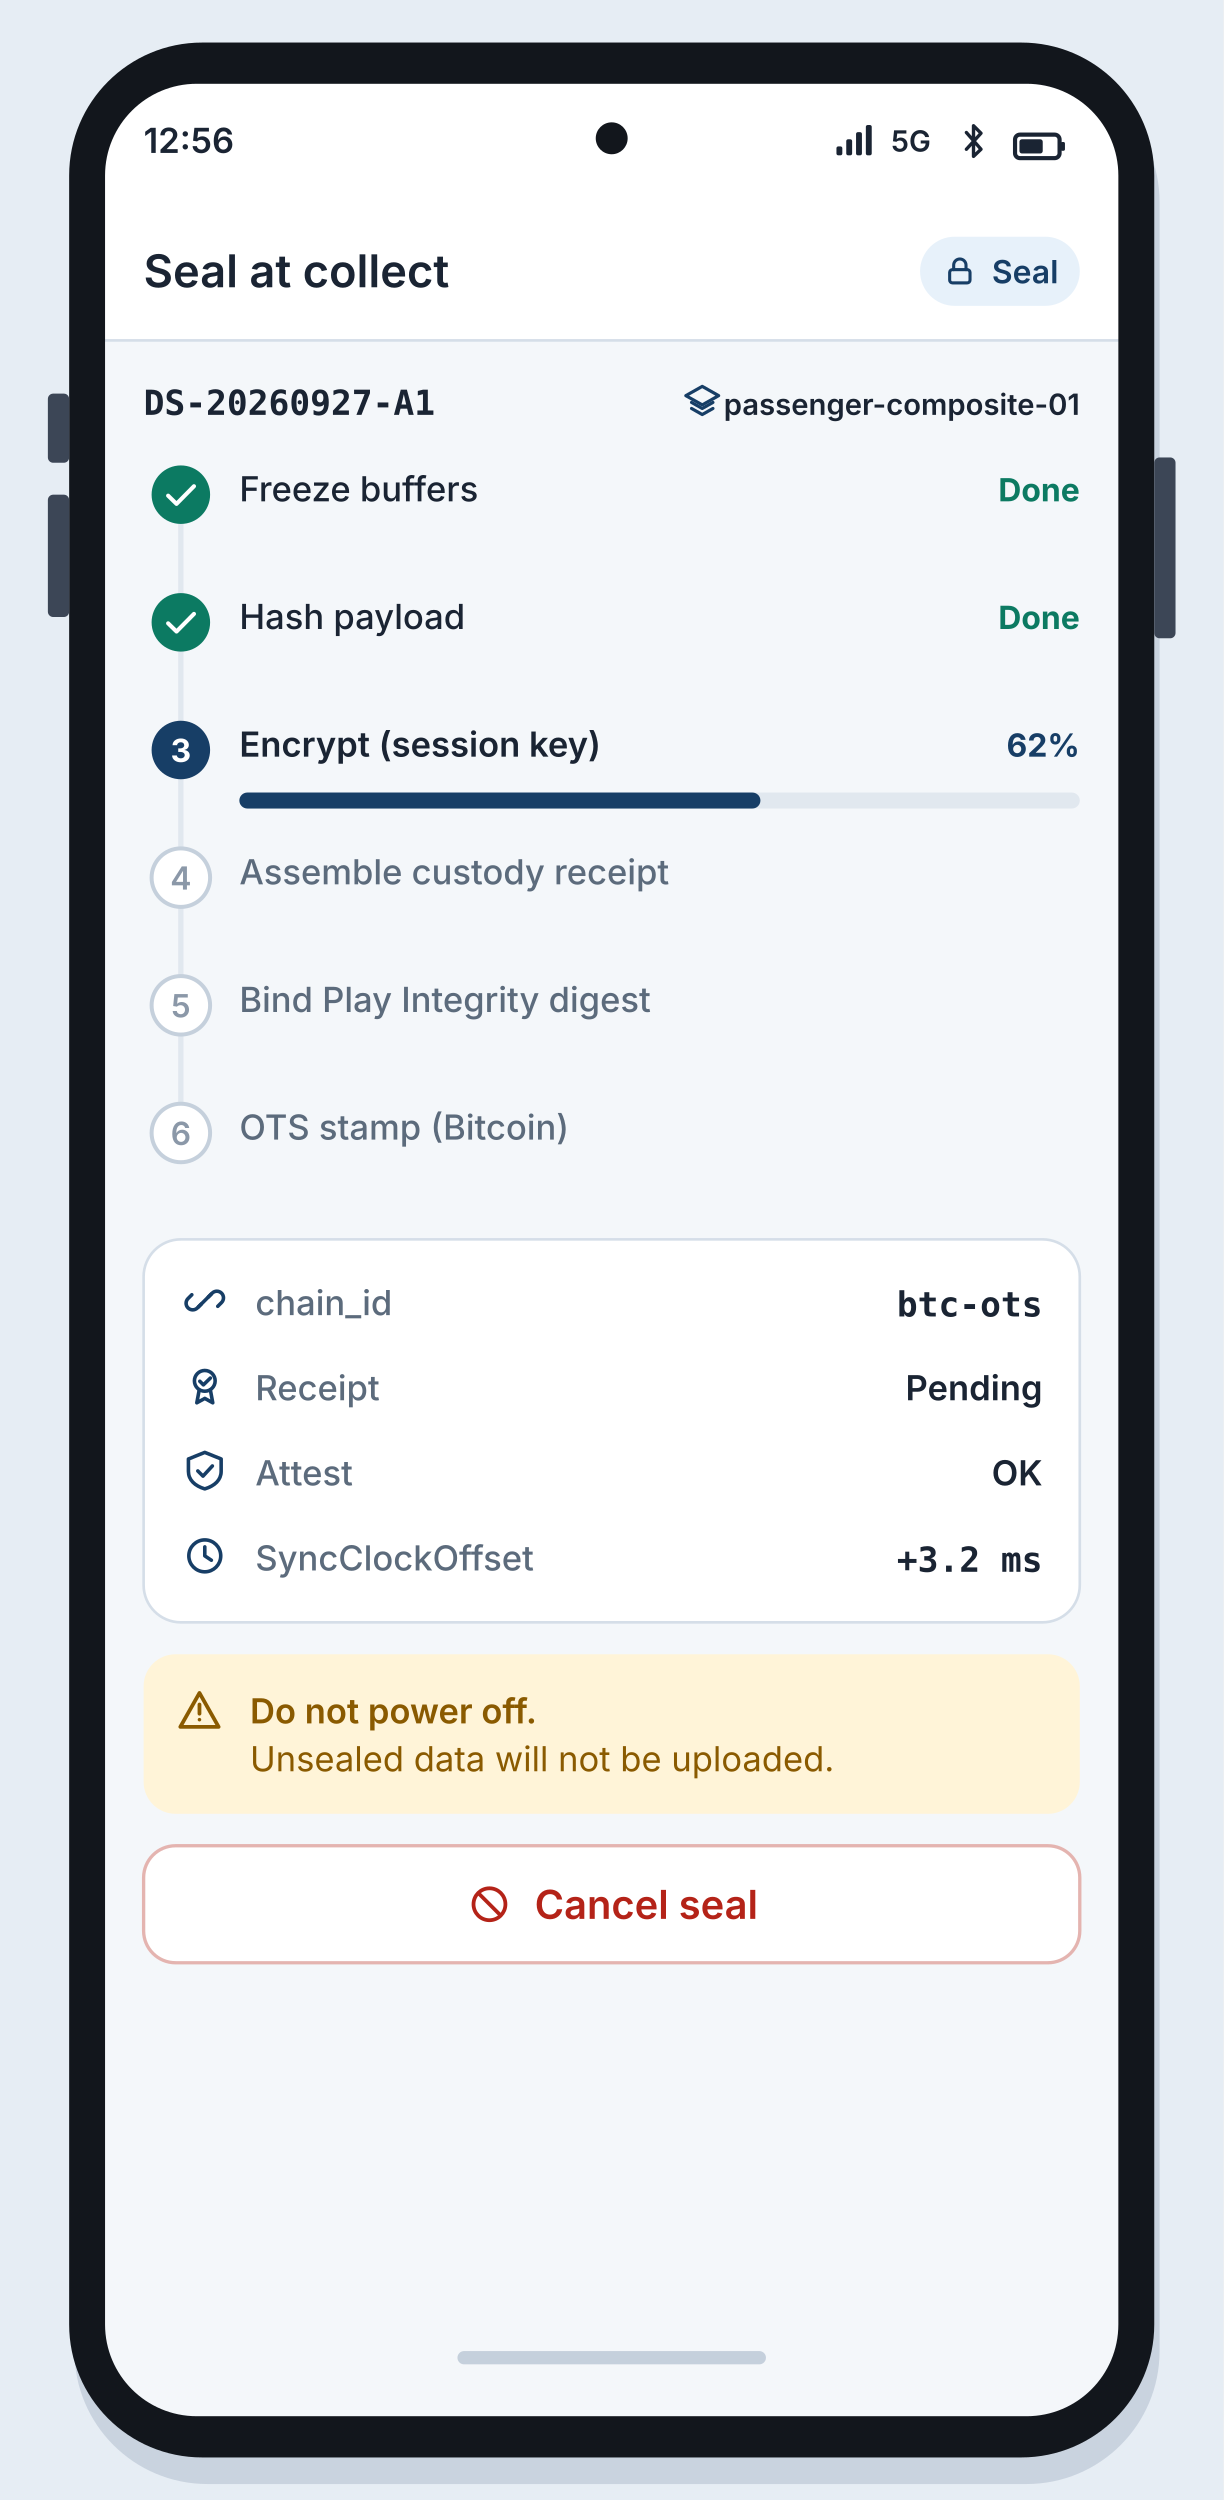
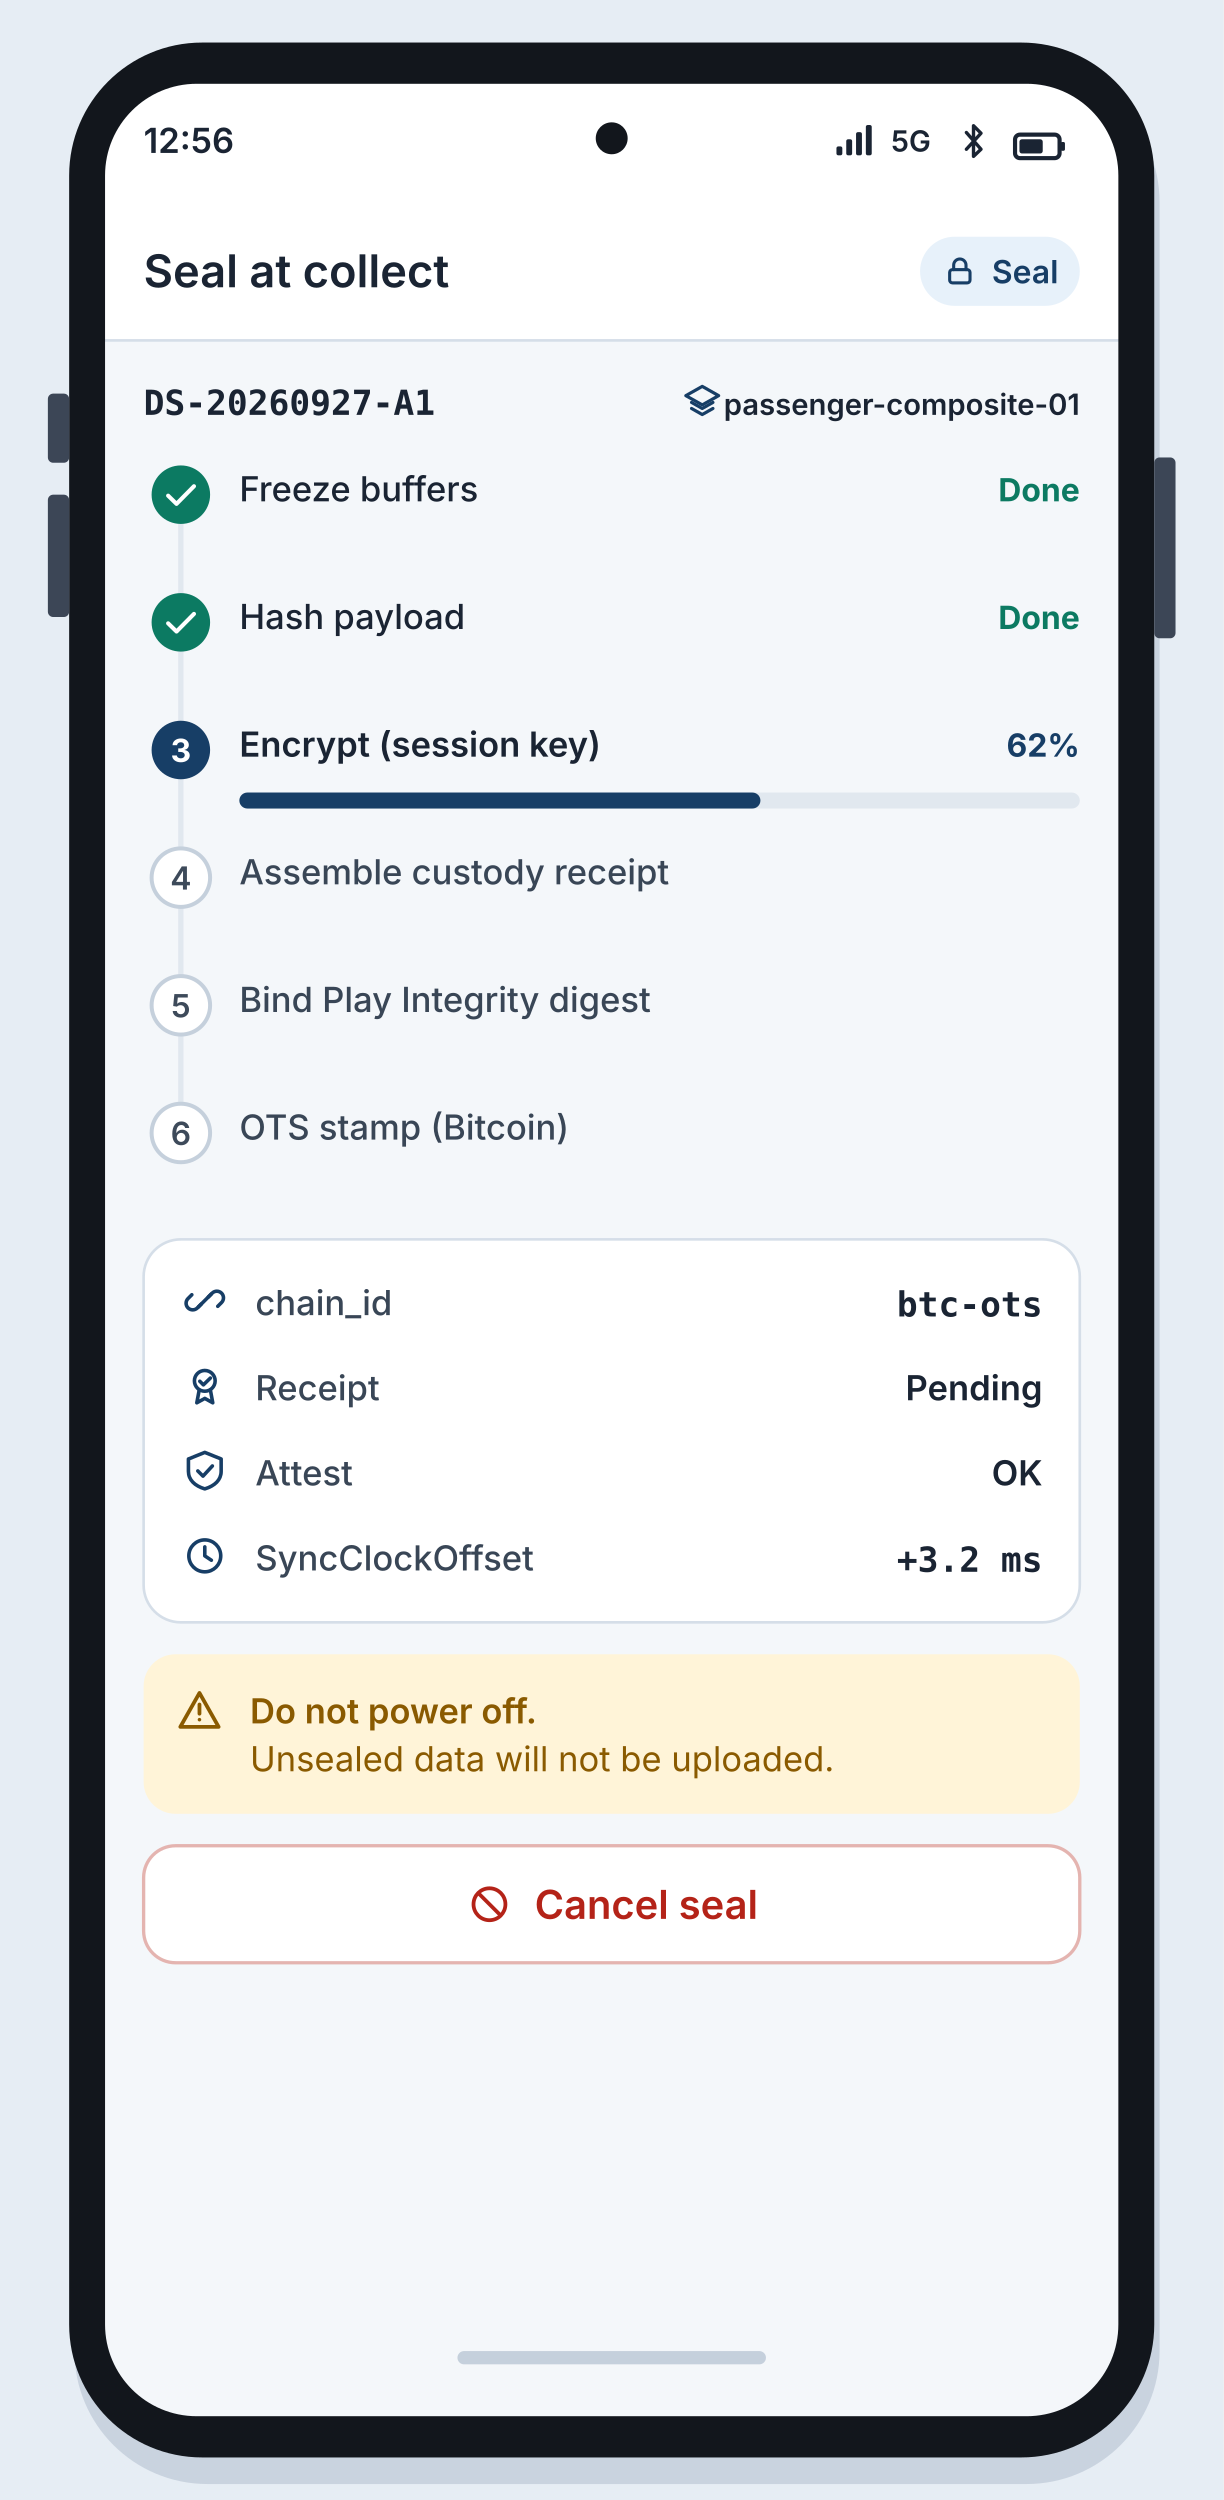
<svg xmlns="http://www.w3.org/2000/svg" width="460" height="940" viewBox="0 0 460 940" role="img">
  <defs>
    <clipPath id="screen">
      <rect x="38" y="30" width="384" height="880" rx="36" />
    </clipPath>
  </defs>
  <rect x="0" y="0" width="460" height="940" rx="0" fill="#E6EDF4" />
  <rect x="28" y="26" width="408" height="908" rx="50" fill="#C9D3DF" />
  <rect x="26" y="16" width="408" height="908" rx="50" fill="#12161C" />
  <rect x="18" y="148" width="8" height="26" rx="2" fill="#3C4656" />
  <rect x="18" y="186" width="8" height="46" rx="2" fill="#3C4656" />
  <rect x="434" y="172" width="8" height="68" rx="2" fill="#3C4656" />
  <g clip-path="url(#screen)">
    <rect x="38" y="30" width="384" height="880" rx="0" fill="#F4F7FA" />
    <rect x="38" y="30" width="384" height="98" rx="0" fill="#FFFFFF" />
    <text x="54" y="57.5" fill="#1A2433" font-family="Inter, Segoe UI, Roboto, Helvetica, Arial, sans-serif" font-size="13" font-weight="600" text-anchor="start">12:56</text>
    <g transform="translate(380 44) scale(0.92)">
      <rect x="1.8" y="7.2" width="18.2" height="9.6" rx="2" fill="none" stroke="#1A2433" stroke-width="1.7" stroke-linejoin="round" />
      <rect x="20.4" y="10.2" width="1.8" height="3.6" rx="0.6" fill="#1A2433" />
      <rect x="3.6" y="9.1" width="9.516" height="5.8" rx="1" fill="#1A2433" />
    </g>
    <g transform="translate(358 45) scale(0.67)">
      <path d="M8 7.2 16.2 16.6 12 20.6V3.4l4.2 4.2L8 16.6" fill="none" stroke="#1A2433" stroke-width="1.9" stroke-linecap="round" stroke-linejoin="round" />
    </g>
    <text x="335.03" y="57" fill="#1A2433" font-family="Inter, Segoe UI, Roboto, Helvetica, Arial, sans-serif" font-size="11" font-weight="600" text-anchor="start">5G</text>
    <g transform="translate(313.03 45) scale(0.67)">
      <rect x="2.2" y="15" width="3.3" height="5" rx="1" fill="#1A2433" fill-opacity="1" />
      <rect x="7.7" y="11" width="3.3" height="9" rx="1" fill="#1A2433" fill-opacity="1" />
      <rect x="13.2" y="7" width="3.3" height="13" rx="1" fill="#1A2433" fill-opacity="1" />
      <rect x="18.7" y="3" width="3.3" height="17" rx="1" fill="#1A2433" fill-opacity="1" />
    </g>
    <text x="54" y="108" fill="#1A2433" font-family="Inter, Segoe UI, Roboto, Helvetica, Arial, sans-serif" font-size="17" font-weight="600" text-anchor="start">Seal at collect</text>
    <rect x="345.94" y="89" width="60.06" height="26" rx="13" fill="#E7F1FA" />
    <g transform="translate(353.94 95) scale(0.58)">
      <path d="M8 11V8.1a4 4 0 0 1 8 0V11" fill="none" stroke="#173E66" stroke-width="2" stroke-linecap="round" stroke-linejoin="round" />
      <rect x="5.4" y="11" width="13.2" height="8.6" rx="1.8" fill="none" stroke="#173E66" stroke-width="2" stroke-linejoin="round" />
    </g>
    <text x="372.94" y="106.5" fill="#173E66" font-family="Inter, Segoe UI, Roboto, Helvetica, Arial, sans-serif" font-size="12" font-weight="600" text-anchor="start">Seal</text>
    <line x1="38" y1="128" x2="422" y2="128" stroke="#D5DEE8" stroke-width="1" />
    <text x="54" y="156" fill="#1A2433" font-family="JetBrains Mono, ui-monospace, SFMono-Regular, Menlo, Consolas, monospace" font-size="13" font-weight="600" text-anchor="start">DS-20260927-A1</text>
    <g transform="translate(256 143) scale(0.67)">
      <path d="M12 3.4 21.2 8.6 12 13.8 2.8 8.6Z" fill="none" stroke="#173E66" stroke-width="1.8" stroke-linecap="round" stroke-linejoin="round" />
      <path d="M6 12.4 12 15.8 18 12.4" fill="none" stroke="#173E66" stroke-width="1.8" stroke-linecap="round" stroke-linejoin="round" />
      <path d="M6 15.8 12 19.2 18 15.8" fill="none" stroke="#173E66" stroke-width="1.8" stroke-linecap="round" stroke-linejoin="round" />
    </g>
    <text x="406" y="156" fill="#1A2433" font-family="Inter, Segoe UI, Roboto, Helvetica, Arial, sans-serif" font-size="11" font-weight="600" text-anchor="end">passenger-composite-01</text>
    <line x1="68" y1="186" x2="68" y2="426" stroke="#E1E8EF" stroke-width="2" />
    <circle cx="68" cy="186" r="11" fill="#0C7A62" />
    <g transform="translate(60 178) scale(0.67)">
      <path d="M4.8 12.5 9.5 17.1 19.3 7.2" fill="none" stroke="#FFFFFF" stroke-width="2.3" stroke-linecap="round" stroke-linejoin="round" />
    </g>
    <text x="90" y="188.5" fill="#1A2433" font-family="Inter, Segoe UI, Roboto, Helvetica, Arial, sans-serif" font-size="13" font-weight="500" text-anchor="start">Freeze buffers</text>
    <text x="406" y="188.5" fill="#0C7A62" font-family="Inter, Segoe UI, Roboto, Helvetica, Arial, sans-serif" font-size="12" font-weight="700" text-anchor="end">Done</text>
    <circle cx="68" cy="234" r="11" fill="#0C7A62" />
    <g transform="translate(60 226) scale(0.67)">
      <path d="M4.8 12.5 9.5 17.1 19.3 7.2" fill="none" stroke="#FFFFFF" stroke-width="2.3" stroke-linecap="round" stroke-linejoin="round" />
    </g>
    <text x="90" y="236.5" fill="#1A2433" font-family="Inter, Segoe UI, Roboto, Helvetica, Arial, sans-serif" font-size="13" font-weight="500" text-anchor="start">Hash payload</text>
    <text x="406" y="236.5" fill="#0C7A62" font-family="Inter, Segoe UI, Roboto, Helvetica, Arial, sans-serif" font-size="12" font-weight="700" text-anchor="end">Done</text>
    <circle cx="68" cy="282" r="11" fill="#173E66" />
    <text x="68" y="286.5" fill="#FFFFFF" font-family="Inter, Segoe UI, Roboto, Helvetica, Arial, sans-serif" font-size="12" font-weight="700" text-anchor="middle">3</text>
    <text x="90" y="284.5" fill="#1A2433" font-family="Inter, Segoe UI, Roboto, Helvetica, Arial, sans-serif" font-size="13" font-weight="600" text-anchor="start">Encrypt (session key)</text>
    <text x="406" y="284.5" fill="#173E66" font-family="Inter, Segoe UI, Roboto, Helvetica, Arial, sans-serif" font-size="12" font-weight="700" text-anchor="end">62%</text>
    <rect x="90" y="298" width="316" height="6" rx="3" fill="#E1E8EF" />
    <rect x="90" y="298" width="195.92" height="6" rx="3" fill="#173E66" />
    <circle cx="68" cy="330" r="11" fill="#FFFFFF" stroke="#C5D0DC" stroke-width="1.5" />
-     <text x="68" y="334.5" fill="#8B98A8" font-family="Inter, Segoe UI, Roboto, Helvetica, Arial, sans-serif" font-size="12" font-weight="600" text-anchor="middle">4</text>
-     <text x="90" y="332.5" fill="#5C6B7C" font-family="Inter, Segoe UI, Roboto, Helvetica, Arial, sans-serif" font-size="13" font-weight="500" text-anchor="start">Assemble custody receipt</text>
+     <text x="68" y="334.5" fill="#3D4A5A" font-family="Inter, Segoe UI, Roboto, Helvetica, Arial, sans-serif" font-size="12" font-weight="600" text-anchor="middle">4</text>
+     <text x="90" y="332.5" fill="#394656" font-family="Inter, Segoe UI, Roboto, Helvetica, Arial, sans-serif" font-size="13" font-weight="500" text-anchor="start">Assemble custody receipt</text>
    <circle cx="68" cy="378" r="11" fill="#FFFFFF" stroke="#C5D0DC" stroke-width="1.5" />
-     <text x="68" y="382.5" fill="#8B98A8" font-family="Inter, Segoe UI, Roboto, Helvetica, Arial, sans-serif" font-size="12" font-weight="600" text-anchor="middle">5</text>
-     <text x="90" y="380.5" fill="#5C6B7C" font-family="Inter, Segoe UI, Roboto, Helvetica, Arial, sans-serif" font-size="13" font-weight="500" text-anchor="start">Bind Play Integrity digest</text>
+     <text x="68" y="382.5" fill="#3D4A5A" font-family="Inter, Segoe UI, Roboto, Helvetica, Arial, sans-serif" font-size="12" font-weight="600" text-anchor="middle">5</text>
+     <text x="90" y="380.5" fill="#394656" font-family="Inter, Segoe UI, Roboto, Helvetica, Arial, sans-serif" font-size="13" font-weight="500" text-anchor="start">Bind Play Integrity digest</text>
    <circle cx="68" cy="426" r="11" fill="#FFFFFF" stroke="#C5D0DC" stroke-width="1.5" />
-     <text x="68" y="430.5" fill="#8B98A8" font-family="Inter, Segoe UI, Roboto, Helvetica, Arial, sans-serif" font-size="12" font-weight="600" text-anchor="middle">6</text>
-     <text x="90" y="428.5" fill="#5C6B7C" font-family="Inter, Segoe UI, Roboto, Helvetica, Arial, sans-serif" font-size="13" font-weight="500" text-anchor="start">OTS stamp (Bitcoin)</text>
+     <text x="68" y="430.5" fill="#3D4A5A" font-family="Inter, Segoe UI, Roboto, Helvetica, Arial, sans-serif" font-size="12" font-weight="600" text-anchor="middle">6</text>
+     <text x="90" y="428.5" fill="#394656" font-family="Inter, Segoe UI, Roboto, Helvetica, Arial, sans-serif" font-size="13" font-weight="500" text-anchor="start">OTS stamp (Bitcoin)</text>
    <rect x="54" y="466" width="352" height="144" rx="14" fill="#FFFFFF" stroke="#D5DEE8" stroke-width="1" />
    <g transform="translate(68 480) scale(0.75)">
      <path d="M10.2 13.8 8.3 15.7a3.3 3.3 0 0 1-4.7-4.7l1.9-1.9" fill="none" stroke="#173E66" stroke-width="1.8" stroke-linecap="round" stroke-linejoin="round" />
      <path d="M13.8 10.2 15.7 8.3a3.3 3.3 0 0 1 4.7 4.7l-1.9 1.9" fill="none" stroke="#173E66" stroke-width="1.8" stroke-linecap="round" stroke-linejoin="round" />
      <path d="M8.8 15.2 15.2 8.8" fill="none" stroke="#173E66" stroke-width="1.8" stroke-linecap="round" stroke-linejoin="round" />
    </g>
-     <text x="96" y="494.5" fill="#5C6B7C" font-family="Inter, Segoe UI, Roboto, Helvetica, Arial, sans-serif" font-size="13" font-weight="500" text-anchor="start">chain_id</text>
+     <text x="96" y="494.5" fill="#394656" font-family="Inter, Segoe UI, Roboto, Helvetica, Arial, sans-serif" font-size="13" font-weight="500" text-anchor="start">chain_id</text>
    <text x="392" y="495" fill="#1A2433" font-family="JetBrains Mono, ui-monospace, SFMono-Regular, Menlo, Consolas, monospace" font-size="13" font-weight="600" text-anchor="end">btc-ots</text>
    <g transform="translate(68 512) scale(0.75)">
      <circle cx="12" cy="9.6" r="5.2" fill="none" stroke="#173E66" stroke-width="1.8" />
      <path d="M9.2 14.2 8 20.6 12 18.4 16 20.6 14.8 14.2" fill="none" stroke="#173E66" stroke-width="1.8" stroke-linecap="round" stroke-linejoin="round" />
      <path d="M9.5 9.8 11.3 11.6 14.8 8.2" fill="none" stroke="#173E66" stroke-width="1.8" stroke-linecap="round" stroke-linejoin="round" />
    </g>
-     <text x="96" y="526.5" fill="#5C6B7C" font-family="Inter, Segoe UI, Roboto, Helvetica, Arial, sans-serif" font-size="13" font-weight="500" text-anchor="start">Receipt</text>
+     <text x="96" y="526.5" fill="#394656" font-family="Inter, Segoe UI, Roboto, Helvetica, Arial, sans-serif" font-size="13" font-weight="500" text-anchor="start">Receipt</text>
    <text x="392" y="526.5" fill="#1A2433" font-family="Inter, Segoe UI, Roboto, Helvetica, Arial, sans-serif" font-size="13" font-weight="600" text-anchor="end">Pending</text>
    <g transform="translate(68 544) scale(0.75)">
      <path d="M12 2.8 20.2 6.1v6.2c0 4.3-3.2 7.3-8.2 8.8-5-1.5-8.2-4.5-8.2-8.8V6.1Z" fill="none" stroke="#173E66" stroke-width="1.8" stroke-linecap="round" stroke-linejoin="round" />
      <path d="M8.5 12.1 11.1 14.7 15.8 9.6" fill="none" stroke="#173E66" stroke-width="1.8" stroke-linecap="round" stroke-linejoin="round" />
    </g>
-     <text x="96" y="558.5" fill="#5C6B7C" font-family="Inter, Segoe UI, Roboto, Helvetica, Arial, sans-serif" font-size="13" font-weight="500" text-anchor="start">Attest</text>
+     <text x="96" y="558.5" fill="#394656" font-family="Inter, Segoe UI, Roboto, Helvetica, Arial, sans-serif" font-size="13" font-weight="500" text-anchor="start">Attest</text>
    <text x="392" y="558.5" fill="#1A2433" font-family="Inter, Segoe UI, Roboto, Helvetica, Arial, sans-serif" font-size="13" font-weight="600" text-anchor="end">OK</text>
    <g transform="translate(68 576) scale(0.75)">
      <circle cx="12" cy="12" r="8" fill="none" stroke="#173E66" stroke-width="1.8" />
      <path d="M12 7.5V12l3.3 2.2" fill="none" stroke="#173E66" stroke-width="1.8" stroke-linecap="round" stroke-linejoin="round" />
    </g>
-     <text x="96" y="590.5" fill="#5C6B7C" font-family="Inter, Segoe UI, Roboto, Helvetica, Arial, sans-serif" font-size="13" font-weight="500" text-anchor="start">SyncClockOffset</text>
+     <text x="96" y="590.5" fill="#394656" font-family="Inter, Segoe UI, Roboto, Helvetica, Arial, sans-serif" font-size="13" font-weight="500" text-anchor="start">SyncClockOffset</text>
    <text x="392" y="591" fill="#1A2433" font-family="JetBrains Mono, ui-monospace, SFMono-Regular, Menlo, Consolas, monospace" font-size="13" font-weight="600" text-anchor="end">+3.2 ms</text>
    <rect x="54" y="622" width="352" height="60" rx="12" fill="#FFF4D8" />
    <g transform="translate(66 634) scale(0.75)">
      <path d="M12 3.4 21.6 20.4H2.4Z" fill="none" stroke="#8A5A00" stroke-width="1.9" stroke-linecap="round" stroke-linejoin="round" />
      <path d="M12 9.2v4.6" fill="none" stroke="#8A5A00" stroke-width="1.9" stroke-linecap="round" stroke-linejoin="round" />
      <circle cx="12" cy="16.8" r="0.9" fill="#8A5A00" />
    </g>
    <text x="94" y="648" fill="#8A5A00" font-family="Inter, Segoe UI, Roboto, Helvetica, Arial, sans-serif" font-size="13" font-weight="600" text-anchor="start">Do not power off.</text>
    <text x="94" y="666" fill="#8A5A00" font-family="Inter, Segoe UI, Roboto, Helvetica, Arial, sans-serif" font-size="13" font-weight="400" text-anchor="start">Unsealed data will not be uploaded.</text>
    <rect x="54" y="694" width="352" height="44" rx="12" fill="#FFFFFF" stroke="#E4B4B0" stroke-width="1.25" />
    <g transform="translate(175.04 707) scale(0.75)">
      <circle cx="12" cy="12" r="8" fill="none" stroke="#B42318" stroke-width="1.9" />
      <path d="M6.8 6.8 17.2 17.2" fill="none" stroke="#B42318" stroke-width="1.9" stroke-linecap="round" stroke-linejoin="round" />
    </g>
    <text x="201.04" y="721.5" fill="#B42318" font-family="Inter, Segoe UI, Roboto, Helvetica, Arial, sans-serif" font-size="15" font-weight="600" text-anchor="start">Cancel seal</text>
    <rect x="172" y="884" width="116" height="5" rx="2.5" fill="#C5D0DC" />
  </g>
  <circle cx="230" cy="52" r="6" fill="#12161C" />
  <rect x="38" y="30" width="384" height="880" rx="36" fill="none" stroke="#12161C" stroke-width="3" />
</svg>
